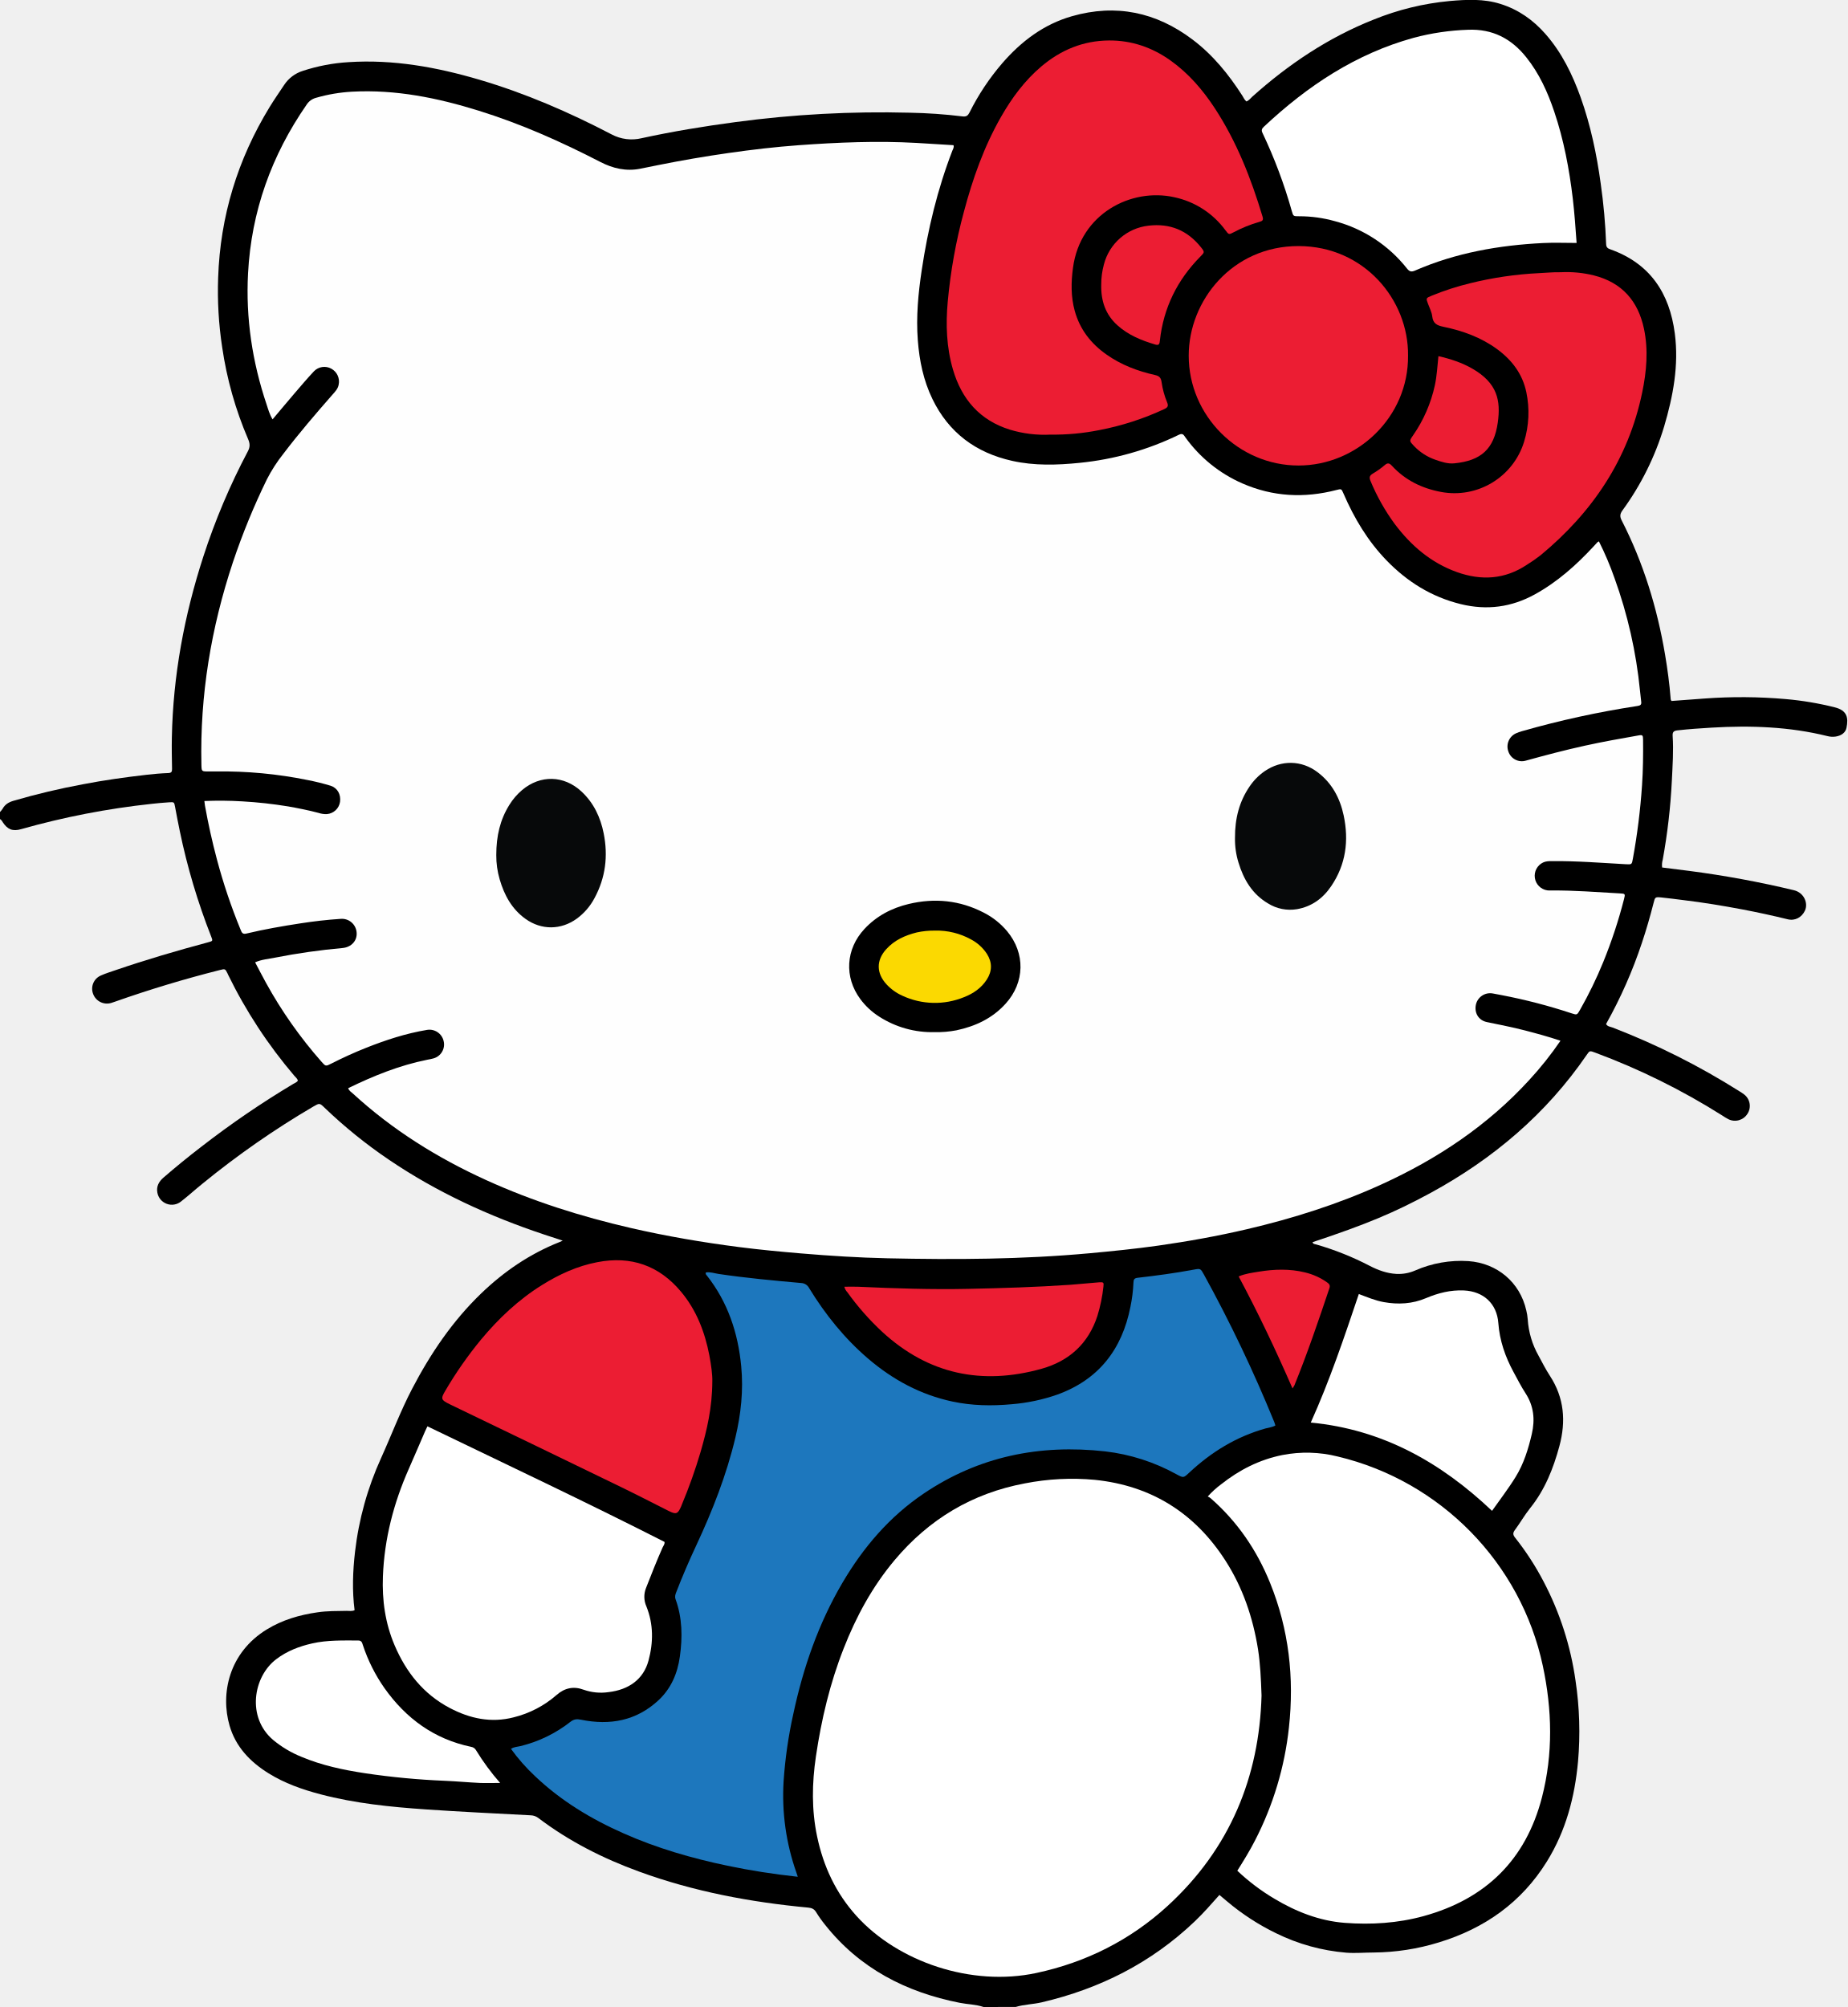
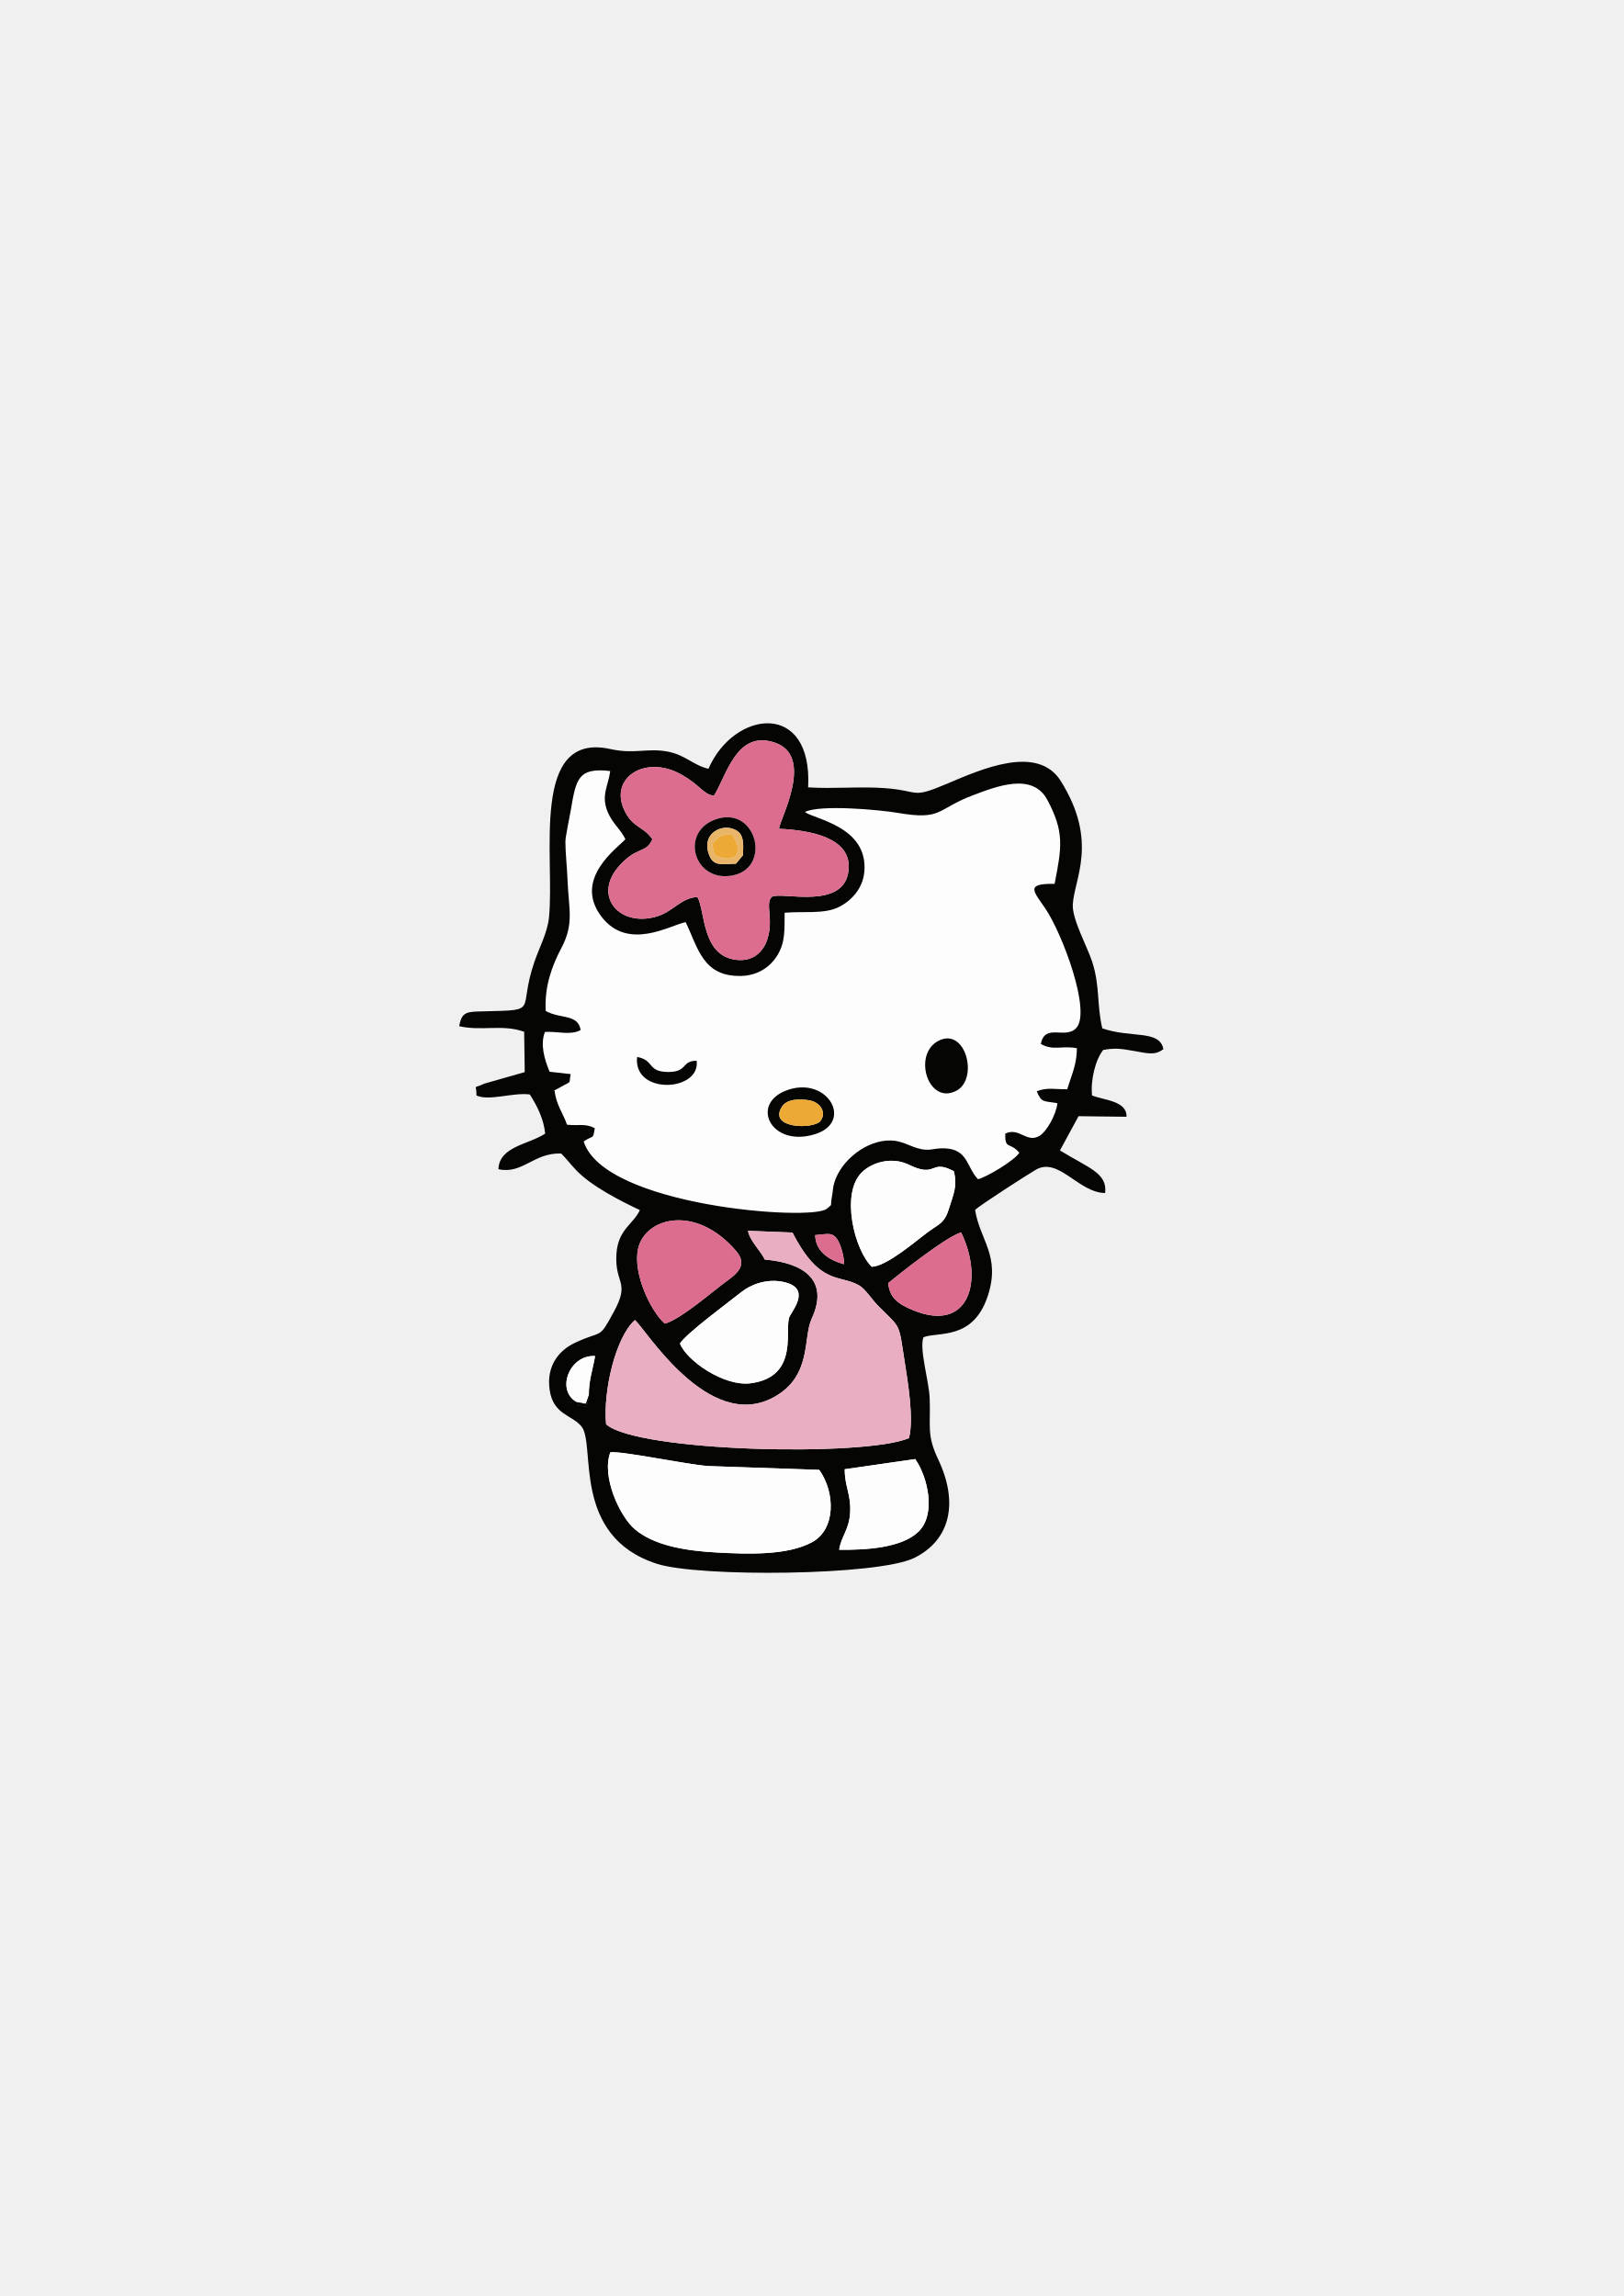
- <svg xmlns="http://www.w3.org/2000/svg" id="Layer_1" data-name="Layer 1" viewBox="0 0 1266.67 1376.15">
+ <svg xmlns="http://www.w3.org/2000/svg" xml:space="preserve" width="210mm" height="297mm" version="1.1" style="shape-rendering:geometricPrecision; text-rendering:geometricPrecision; image-rendering:optimizeQuality; fill-rule:evenodd; clip-rule:evenodd" viewBox="0 0 21000 29700">
  <defs>
-     <style>.cls-1{fill:#fefefe;}.cls-2{fill:#fff;}.cls-3{fill:#1d77bd;}.cls-4{fill:#ec1d33;}.cls-5{fill:#07090a;}.cls-6{fill:#fbd901;}</style>
+     <style type="text/css">
+    
+     .str0 {stroke:#050504;stroke-width:7.62;stroke-miterlimit:22.926}
+     .fil1 {fill:#050504}
+     .fil3 {fill:#DD6D8E}
+     .fil5 {fill:#E9B568}
+     .fil2 {fill:#EAAEC3}
+     .fil4 {fill:#ECA936}
+     .fil0 {fill:#FDFDFD}
+    
+   </style>
  </defs>
-   <path d="M733.69,1465.87c-5.31-1.81-11-1.8-16.39-2.88-36.9-7.3-68.57-23.58-92.32-53.52a81.39,81.39,0,0,1-6.09-8.59c-1.31-2.18-2.93-2.92-5.39-3.16-39.65-3.72-78.55-11-116.08-24.72-24.71-9-48-20.78-69-36.71a9,9,0,0,0-5.24-1.86c-24.09-1.29-48.19-2.4-72.26-4.07s-48.32-4.12-71.89-10.33c-12.53-3.3-24.68-7.56-35.73-14.46-12.58-7.85-22.43-18.11-26.64-32.66-6.3-21.76-.56-50,25.66-66,10.64-6.48,22.34-9.9,34.62-11.66,6.68-1,13.38-.87,20.09-1,1.72,0,3.5.39,5.37-.45-1.72-13.34-1.24-26.69.3-40.05a214.64,214.64,0,0,1,17.87-64.29c7.17-15.83,13.26-32.13,21.33-47.57,12.58-24.09,27.62-46.34,47.28-65.28,15.68-15.11,33.37-27.15,53.67-35.21.59-.24,1.15-.52,2.27-1-4.61-1.51-8.77-2.86-12.93-4.25-37.66-12.58-73.49-29-106.42-51.35a333.85,333.85,0,0,1-43.93-35.52c-3.44-3.31-3.45-3.31-7.81-.78a597,597,0,0,0-75.81,52.74c-5,4-9.71,8.33-14.75,12.25a10.07,10.07,0,0,1-16.32-6.09c-.76-4.16,1-7.41,4.09-10.13q12.7-11,26-21.21a632.1,632.1,0,0,1,63.23-43.2c1.06-.64,2.32-1,3.07-2.19-.43-1.45-1.62-2.32-2.52-3.38a329.92,329.92,0,0,1-45.31-69.12c-.14-.29-.24-.6-.38-.88-1.66-3.33-1.67-3.36-5.27-2.45q-36.37,9.17-71.76,21.64c-.9.31-1.79.66-2.71.92a10.12,10.12,0,0,1-12.46-6.12,9.86,9.86,0,0,1,5.43-12.73c3.19-1.42,6.54-2.46,9.85-3.59,20.94-7.17,42.16-13.4,63.53-19.12,3.28-.88,3.33-.92,2.15-3.91a442.15,442.15,0,0,1-21.55-72.37c-1.15-5.47-2.19-11-3.21-16.45-.64-3.42-.59-3.51-4.15-3.27q-6,.39-11.93,1.06a539.06,539.06,0,0,0-89.53,17.36c-5.73,1.65-9.3.26-12.62-4.84a5.5,5.5,0,0,0-1.85-2.12v-4.8A15.46,15.46,0,0,0,61,644.36c1.6-3,4.17-4.56,7.4-5.53a484.73,484.73,0,0,1,47.84-11.38c14.42-2.78,28.95-4.81,43.54-6.48,4.91-.57,9.86-1,14.8-1.18,2.13-.08,2.69-.79,2.65-2.82-.14-7.19-.27-14.39-.13-21.58.83-42.46,8.51-83.75,21.6-124.09a452.58,452.58,0,0,1,30.53-72.16c1.59-3,1.47-5.3.14-8.36a251.43,251.43,0,0,1-17.76-62.92,255.56,255.56,0,0,1-2.77-47.78c1.44-42.07,13.33-81,35.26-116.9,3.16-5.17,6.64-10.15,10-15.21a23.8,23.8,0,0,1,12.74-9.63,123.77,123.77,0,0,1,31.39-6c30.68-2,60.37,3.39,89.62,12,31.57,9.29,61.63,22.31,90.75,37.52a29.2,29.2,0,0,0,20.75,2.59c21.2-4.62,42.59-8.13,64.09-11A749.93,749.93,0,0,1,683,167a353,353,0,0,1,36.32,2.54c2.59.33,3.68-.61,4.73-2.69a163.94,163.94,0,0,1,22.49-33.82c13-15,28.44-26.68,47.76-32.2,30.16-8.62,57.75-2.8,82.65,16,14,10.54,24.8,23.89,34.19,38.52.84,1.31,1.4,2.84,2.79,3.93,1.71-.63,2.75-2.12,4-3.26,24.81-22.21,52.09-40.52,83.18-52.85a183.91,183.91,0,0,1,52.27-12.76c11.58-1,23.3-1.61,34.71,2,12.38,3.87,22.55,11.06,31,20.75,11.11,12.7,18.36,27.58,24,43.3,6.84,19.16,11,39,13.76,59.1a392.65,392.65,0,0,1,3.72,41.5c.07,2.27,1.08,3,2.87,3.62,27.22,9.67,40.63,30,44.23,57.73,2.84,21.83-1.17,42.93-7.33,63.76a190.48,190.48,0,0,1-28.62,57.59c-1.77,2.46-1.8,4.24-.48,6.81,14.88,29.07,24.32,59.91,29.75,92.05,1.68,9.93,3,19.89,3.81,29.93a2.47,2.47,0,0,0,.63,1.81c7.55-.56,15.17-1.14,22.79-1.69a345.85,345.85,0,0,1,55.56.4,214.47,214.47,0,0,1,33.46,5.62c8.66,2.16,9.53,7.17,8.15,14.06-.69,3.48-3.75,5.43-7.33,6a14,14,0,0,1-5.72-.3c-26.15-6.49-52.7-7.39-79.45-5.81-7.81.46-15.61,1-23.39,1.87-2.61.28-3.49,1.18-3.32,3.79.67,10.23-.06,20.45-.54,30.66a416.94,416.94,0,0,1-6.26,54.22,13.18,13.18,0,0,0-.41,5.36c6.15.77,12.3,1.5,18.45,2.32a685.73,685.73,0,0,1,71.91,13.26c7,1.7,9.91,8.93,7.56,14-2.14,4.57-6.75,7.17-11.78,5.94q-15.55-3.82-31.28-6.8c-13.32-2.51-26.68-4.72-40.15-6.34-5.07-.61-10.12-1.34-15.2-1.83-4.33-.42-4.33-.3-5.37,3.75-2.37,9.27-5,18.46-8.06,27.54a319.4,319.4,0,0,1-24.53,55.5c1,1.78,3,1.82,4.55,2.43A497.62,497.62,0,0,1,1252,838a32.72,32.72,0,0,1,3.18,2.14,9.89,9.89,0,0,1,2.28,13.31,10.11,10.11,0,0,1-13,3.71,45,45,0,0,1-4.51-2.72,468.84,468.84,0,0,0-86.84-42.94c-3.78-1.42-3.83-1.43-5.83,1.49-27.75,40.51-64.12,71.28-107,94.64-24.86,13.53-44.41,21.66-81,33.81.32,1.39,1.54,1.3,2.55,1.59a198.21,198.21,0,0,1,36.73,14.7c5.7,2.94,11.66,5.12,18.16,5.48a28.7,28.7,0,0,0,13-2.38,78.22,78.22,0,0,1,36.39-6.4c19.72,1.38,35.36,14.5,39.7,33.75a36.8,36.8,0,0,1,1,6.13,58.25,58.25,0,0,0,7.43,25c2.51,4.63,4.89,9.35,7.76,13.75,9.86,15.09,11.12,31.22,6.52,48.24-4.16,15.39-9.94,29.93-20.07,42.53-3.79,4.72-6.79,10.06-10.41,14.93-1.52,2.05-1.45,3.35.12,5.31a189,189,0,0,1,19.53,30.09,208.69,208.69,0,0,1,21.91,68,234.87,234.87,0,0,1,1.7,55.44c-2.24,24.3-8.33,47.46-21.29,68.4-17.44,28.19-42.77,46-74.15,55.58a155.87,155.87,0,0,1-44.76,6.93c-6.22,0-12.4.59-18.66.12a133.7,133.7,0,0,1-48.07-13.28,160.64,160.64,0,0,1-33.65-21.85l-5.31-4.46c-5.57,6.29-11,12.49-17,18.2-29.74,28.35-65.06,46.13-104.86,55.43-5.87,1.37-12,1.41-17.81,3.16Z" transform="translate(-59.26 -89.72)" />
-   <path class="cls-1" d="M1155.61,460.9A210.91,210.91,0,0,1,1166.28,486a317.77,317.77,0,0,1,17.51,77.3c.25,2.54.52,5.08.84,7.62.26,2.05-.62,2.57-2.63,2.88a638.47,638.47,0,0,0-79.27,17.31,25.79,25.79,0,0,0-4,1.45,9.94,9.94,0,0,0-5.19,12.47,9.72,9.72,0,0,0,11.86,6.27c13.5-3.72,27-7.3,40.73-10.31,12.13-2.67,24.36-4.85,36.6-7,2.83-.5,3.14-.22,3.17,3,.1,10.39,0,20.78-.71,31.15a446.63,446.63,0,0,1-6.28,50.36c-.74,4-.69,4-4.71,3.81-16.91-.94-33.8-2.32-50.75-2.14-2.08,0-4.12,0-6.08.92a10.1,10.1,0,0,0,2.9,19.13,21.08,21.08,0,0,0,2.87.08c15.67-.13,31.29,1.14,46.92,2,3.62.19,3.73.29,2.76,4a334,334,0,0,1-14.25,43.13,282.19,282.19,0,0,1-15.88,32.68c-2.06,3.6-2.07,3.64-5.74,2.44a381.69,381.69,0,0,0-48-12.49c-2-.39-4.06-.81-6.1-1.15a10,10,0,0,0-11.56,7.6c-1.24,5.64,1.74,10.8,7.43,12,8.71,1.86,17.48,3.48,26.11,5.74,8.11,2.11,16.19,4.29,24.44,7.08a234.62,234.62,0,0,1-21.4,26.9c-28.58,31.23-63,54.15-101.36,71.62-29.65,13.51-60.54,23.28-92.22,30.7-20.18,4.72-40.55,8.38-61,11.28-15.63,2.2-31.35,3.79-47.08,5.23-46.07,4.22-92.24,4.44-138.43,3.44-19.78-.43-39.55-1.68-59.3-3.35-14.15-1.2-28.3-2.53-42.37-4.34-25-3.21-49.78-7.43-74.34-13.09-34.05-7.84-67.2-18.31-99-32.77-33.49-15.22-64.37-34.46-91.54-59.41-1.16-1.06-2.63-1.86-3.22-3.68,17.35-8.47,35.16-15.66,54.18-19.49,1.41-.28,2.84-.51,4.21-.91a9.89,9.89,0,0,0,7.06-11.92,10,10,0,0,0-11.54-7.62c-14.36,2.4-28.11,6.9-41.59,12.25-8.14,3.23-16.11,6.87-23.92,10.84-3.81,1.94-3.86,1.93-6.72-1.31a301.9,301.9,0,0,1-38-54c-2.54-4.6-4.93-9.28-7.5-14.14,4.53-2,9.17-2.28,13.64-3.2a444.55,444.55,0,0,1,46.37-6.61c6-.59,10-5,9.61-10.44a10.13,10.13,0,0,0-11.08-9.54c-9.22.6-18.42,1.67-27.57,3.09-12.43,1.92-24.83,4.07-37.06,7-2.69.66-3.17-1-3.94-2.85A390.31,390.31,0,0,1,208,679q-4.86-18.25-8.2-36.88c-.17-.93-.24-1.88-.4-3.16a257.55,257.55,0,0,1,25.94.23,300.73,300.73,0,0,1,31.38,3.45c7.06,1.25,14.08,2.63,21,4.48a16.16,16.16,0,0,0,5.65.81,9.89,9.89,0,0,0,9.06-8.46c.66-5-1.72-9.46-6.5-11a160.92,160.92,0,0,0-15.75-3.9,294.28,294.28,0,0,0-62.8-5.89c-1.76,0-3.52,0-5.28,0-4.61,0-4.62,0-4.73-4.67C196.29,566.45,204,520.22,219,475.12a472.32,472.32,0,0,1,23.21-56.63,104.73,104.73,0,0,1,11.38-17.66c10.64-14,22.1-27.34,33.69-40.56,1.79-2,3.72-4,4.21-6.82a10.08,10.08,0,0,0-5.07-10.95,9.91,9.91,0,0,0-11.89,1.8c-4.49,4.77-8.72,9.79-13,14.76-5.08,5.93-10.08,11.93-15.37,18.2-2.06-3.38-3-6.86-4.1-10.21-9.83-29.21-14.36-59.21-12.71-90,2.26-42.38,16.06-80.79,40.18-115.61a11,11,0,0,1,6.34-4.63,110.61,110.61,0,0,1,24.93-4.23c29.73-1.58,58.37,4.22,86.57,13,29,9,56.62,21.29,83.56,35.2,8.59,4.44,17.6,6.53,27.27,4.64,4.22-.83,8.42-1.7,12.63-2.55q23.91-4.8,48-8.24c15.95-2.29,32-4.17,48-5.34,26.94-1.95,53.91-3.1,80.94-1.57,8.44.48,16.88,1,25.28,1.55.55,1.48-.32,2.61-.76,3.74-10.21,26.47-16.79,53.85-21,81.86-2.41,16-3.93,32-2.69,48.22,1.08,14,3.86,27.51,10,40.19,11.2,23.15,29.83,36.9,54.68,42.44,15.28,3.41,30.73,2.93,46.21,1.37a201,201,0,0,0,68.14-19.27c2.74-1.33,3.34.29,4.44,1.8a94.93,94.93,0,0,0,39,31.54c21,9.19,42.53,10.26,64.55,4.55,3.39-.87,3.42-.91,4.8,2.28,7.34,17,16.7,32.7,29.66,46.06,14.19,14.63,30.84,25,50.85,29.91,17.91,4.37,34.73,2.15,50.83-6.73,15.45-8.52,28.37-20.07,40.27-32.91.87-.94,1.72-1.89,2.6-2.82A4.87,4.87,0,0,1,1155.61,460.9Z" transform="translate(-59.26 -89.72)" />
-   <path class="cls-2" d="M924.29,1252.32c-1.53,55.69-21.59,105-64.38,144.22-25.72,23.55-56.11,38.75-90,46-44.46,9.56-94.8-7.57-123.28-39-14.2-15.68-22.78-34.07-27.09-54.63-3.83-18.22-3.53-36.47-.82-54.8,3.74-25.33,9.61-50.11,19-74,8.61-22,19.75-42.54,35-60.69,23.54-28,53.11-45.79,89.24-52.57a167.83,167.83,0,0,1,48.14-2.43c38.64,4,68.48,22.75,89.45,55.4,11.91,18.53,18.81,39,22.31,60.66C923.4,1230.45,923.88,1240.48,924.29,1252.32Z" transform="translate(-59.26 -89.72)" />
-   <path class="cls-3" d="M606.29,1376.58c-16.67-1.82-32.55-4.29-48.3-7.59-24.39-5.11-48.22-12-71.06-22.13-22.35-9.89-43.05-22.36-60.85-39.31a128.81,128.81,0,0,1-16.44-18.66c2.13-1.47,4.44-1.39,6.55-1.93a89.83,89.83,0,0,0,34.18-16.61c2.4-1.89,4.42-2.06,7.38-1.45,19.73,4,37.81.77,53-13.33,8.66-8.06,13.08-18.43,14.69-30,1.85-13.27,1.71-26.48-2.94-39.27-.7-1.92-.11-3.41.51-5,4.2-10.87,8.82-21.57,13.76-32.13,11.1-23.76,20.63-48.11,26.73-73.69,3.84-16.13,5.59-32.47,4-49-2.17-22.86-9.22-44-23.63-62.26a1.9,1.9,0,0,1-.64-2c2.93-.52,5.85.57,8.72,1,18.79,2.81,37.7,4.52,56.61,6.23a6.45,6.45,0,0,1,5.56,3.56c11.09,18.1,24.27,34.49,40.45,48.33,16.9,14.45,35.94,24.73,57.83,29.4,13.41,2.85,26.9,3.08,40.5,1.83a125.36,125.36,0,0,0,31.26-6.58c28.46-10.27,44.45-31,50.22-60.18a101.94,101.94,0,0,0,2.08-16.61c.06-2,.43-3.06,2.88-3.34,12.83-1.46,25.63-3.19,38.33-5.56,4.75-.88,4.8-.83,7.07,3.27A966,966,0,0,1,933,1064.75c.3.74.49,1.52.78,2.41-2.11,1.18-4.48,1.39-6.7,2-20.12,5.63-37.34,16.25-52.5,30.43-3.84,3.59-3.83,3.57-8.62,1a132.93,132.93,0,0,0-48.86-15.69c-44.89-5-86.72,3.41-124.47,28.92-23.48,15.85-41.43,36.89-55.71,61.17-16.44,27.94-26.89,58.15-33.65,89.73a307.89,307.89,0,0,0-6.7,46.4,158.58,158.58,0,0,0,8.81,62.69C605.63,1374.55,605.86,1375.3,606.29,1376.58Z" transform="translate(-59.26 -89.72)" />
-   <path class="cls-2" d="M907.67,1372.43c4.34-6.86,8.51-13.64,12.14-20.73a220.47,220.47,0,0,0,23.26-77.45c3.73-34.09,0-67.23-12.9-99.11-9.11-22.54-22.5-42.18-40.92-58.23a11.45,11.45,0,0,0-1.85-1.09,62.51,62.51,0,0,1,9.24-8.41c12.44-9.83,26.22-16.85,41.87-20a87.09,87.09,0,0,1,38,1c70.44,16.78,125.55,72.82,140.65,143.56,6.4,30,7.14,60.26-.61,90.21-11.1,42.86-38.64,69.67-81.14,81.37-17.74,4.87-35.91,6-54.1,4.62-17.4-1.35-33.42-7.67-48.36-16.63A143.86,143.86,0,0,1,907.67,1372.43Z" transform="translate(-59.26 -89.72)" />
-   <path class="cls-4" d="M779.59,387.73a81.73,81.73,0,0,1-27.82-3.39c-20.69-6.43-33.09-20.83-39.07-41.22-4.47-15.26-5-30.91-3.58-46.57a361,361,0,0,1,11.09-61.66c6-22.59,13.74-44.54,25.39-64.94,7.41-13,16.19-24.91,27.68-34.66,13.4-11.35,28.79-17.7,46.42-17.82,15.47-.1,29.5,4.71,42.11,13.68C874.24,140,884,151.35,892.28,164c15,22.93,24.87,48.14,32.7,74.25.71,2.4,0,3-2.15,3.6A90.48,90.48,0,0,0,905.12,249c-3.23,1.72-3.28,1.68-5.62-1.44a58.53,58.53,0,0,0-35-22.6C835,218.35,800,236.13,795,273.33c-1.34,9.91-1.49,19.75,1.18,29.46,3.48,12.72,11.09,22.51,21.75,30,10.07,7.12,21.4,11.4,33.31,14.07,3.11.69,4.09,2,4.52,4.93a56.54,56.54,0,0,0,3.79,13.82c1.13,2.64.21,3.61-2,4.63A189.47,189.47,0,0,1,813,384.64,160,160,0,0,1,779.59,387.73Z" transform="translate(-59.26 -89.72)" />
-   <path class="cls-2" d="M352.34,1067.72c54.37,26.25,108.81,51.91,162.55,79.23.35,1.47-.75,2.61-1.3,3.85-4.08,9.18-7.75,18.52-11.4,27.87a16.19,16.19,0,0,0,.3,12.54c4.91,12.18,4.79,24.73,1.45,37.14-3.45,12.81-13.49,20-27.46,21.63a35.9,35.9,0,0,1-17-1.65c-6.89-2.58-13.06-1.26-18.63,3.64a70.26,70.26,0,0,1-29.41,15.29c-15.49,4-30,.84-43.83-6.44-18-9.49-29.92-24.53-37.79-43-6.43-15.09-8.64-30.93-8-47.26,1-25.7,7.33-50.08,17.68-73.52,3.8-8.6,7.48-17.25,11.22-25.88C351.22,1070,351.77,1068.92,352.34,1067.72Z" transform="translate(-59.26 -89.72)" />
-   <path class="cls-2" d="M1140.33,256.3c-8,0-15.51-.32-23,.06-30.26,1.52-59.78,6.68-87.76,18.87-2.39,1-3.73.9-5.51-1.34a93.56,93.56,0,0,0-49.5-32.52A89.76,89.76,0,0,0,950,238c-3.88,0-3.93,0-4.93-3.44A338.5,338.5,0,0,0,925,181c-1-2-.55-3.08,1-4.49,29.73-27.86,62.9-49.94,102.64-60.88a165.39,165.39,0,0,1,37.26-5.5c16.71-.69,29.63,6,39.86,18.8,8.91,11.12,14.69,23.88,19.2,37.24,6.57,19.42,10.33,39.46,12.76,59.78C1138.85,235.74,1139.58,245.6,1140.33,256.3Z" transform="translate(-59.26 -89.72)" />
-   <path class="cls-4" d="M1129.36,276.38a78,78,0,0,1,22.88,2.2c19.15,4.88,30.24,17.46,34.28,36.56,3.09,14.67,1.78,29.28-1.23,43.75-9.5,45.7-34.06,82.08-69.64,111.53a110.8,110.8,0,0,1-9.43,6.56c-15.12,10.06-31.19,11-48,5-17.77-6.38-31.4-18.1-42.58-32.95A140.72,140.72,0,0,1,999,419.48c-1-2.44-.66-3.64,1.54-5a57.55,57.55,0,0,0,8.19-5.82c2.1-1.82,3.27-1.41,5,.47,9.1,9.86,20.52,15.44,33.62,17.9a49.94,49.94,0,0,0,56.94-34.34,68,68,0,0,0,1.55-34.1c-2.61-12.45-9.85-22-20-29.45-11-8.07-23.6-12.62-36.82-15.35-4.38-.9-7.14-2.21-7.69-7.13-.33-2.93-1.82-5.75-2.88-8.59-1.48-3.94-1.52-3.94,2.55-5.61a182.37,182.37,0,0,1,26.38-8.54A246.25,246.25,0,0,1,1114.6,277C1119.54,276.79,1124.47,276.24,1129.36,276.38Z" transform="translate(-59.26 -89.72)" />
-   <path class="cls-4" d="M547.69,1036.87c-.08,18.33-3.73,33.37-8,48.26a349.58,349.58,0,0,1-13,36.51c-.12.3-.21.61-.34.9-2.3,5.36-3.47,5.77-8.62,3.18-11-5.53-21.89-11.16-32.94-16.52q-57.69-28-115.44-55.79l-1.72-.84c-6-2.92-6.31-3.71-3-9.29A269.28,269.28,0,0,1,389,1008.35c12.13-14.59,25.79-27.5,42-37.58,11.73-7.32,24.17-13,37.83-15.61,23.07-4.47,42.31,2.24,57.37,20.21,10.61,12.66,16.36,27.65,19.47,43.72C546.94,1025.84,547.83,1032.64,547.69,1036.87Z" transform="translate(-59.26 -89.72)" />
-   <path class="cls-4" d="M1024.75,333.5c.4,42.36-35,75.43-75.12,75.41-41.11,0-75.29-34.1-75.28-75.33,0-37.66,29.87-75.27,75.46-75.14C994.66,258.56,1025.15,295.32,1024.75,333.5Z" transform="translate(-59.26 -89.72)" />
-   <path class="cls-2" d="M991,977c5.82,2.18,11.21,4.47,17,5.52,10,1.8,19.63,1.29,29.06-2.7,8.3-3.51,16.88-5.69,26-5.27,13.37.61,22.61,9,23.59,22.34.89,12.05,4.71,23.05,10.4,33.54,2.66,4.9,5.19,9.91,8.23,14.58,5.7,8.75,6.63,18.06,4.32,28-2.4,10.3-5.52,20.4-11.09,29.41-4.92,8-10.67,15.41-16.17,23.26-35.1-33.26-75.12-55.85-124.3-60.54C970.94,1036.57,980.93,1006.87,991,977Z" transform="translate(-59.26 -89.72)" />
-   <path class="cls-2" d="M402.19,1312.24c-5.1,0-9.52.17-13.92,0-8-.38-15.93-1.13-23.9-1.47a512.26,512.26,0,0,1-54.76-5.18c-14.95-2.26-29.74-5.39-43.78-11.31a73.46,73.46,0,0,1-19.2-11.45c-18.34-15.48-13.82-43.37,2-55.41,7.4-5.65,15.8-8.84,24.73-10.86,10.37-2.35,20.93-2,31.46-2,2.51,0,2.72,1.58,3.29,3.25a113.26,113.26,0,0,0,14.76,29.4c14.79,20.86,34.13,35,59.5,40.29a4.66,4.66,0,0,1,3.34,2.37A162.43,162.43,0,0,0,402.19,1312.24Z" transform="translate(-59.26 -89.72)" />
-   <path class="cls-4" d="M638.22,972c3.28,0,6.3-.12,9.31,0,25.21,1.16,50.43,2,75.67,1.46,23.3-.47,46.6-1.2,69.86-2.79,6.69-.46,13.35-1.23,20-1.71,2.86-.2,3.16.18,2.82,2.87a107.15,107.15,0,0,1-4.12,20.11c-6.17,19.06-19.38,31-38.25,36.3-40.9,11.46-77.63,3.83-109.3-25.29a181.13,181.13,0,0,1-24-27.27A8,8,0,0,1,638.22,972Z" transform="translate(-59.26 -89.72)" />
-   <path class="cls-4" d="M814.37,284.89A51.61,51.61,0,0,1,816.21,271a35.69,35.69,0,0,1,30.6-26.55q22-2.58,35.85,14.71c2.74,3.42,2.64,3.48-.33,6.5-15.8,16-25.25,35.07-27.74,57.48-.22,1.92-.31,3.65-3,2.87-9.56-2.82-18.69-6.51-26.21-13.32C817.29,305.37,814.11,296,814.37,284.89Z" transform="translate(-59.26 -89.72)" />
-   <path class="cls-4" d="M1045.58,333.92c8.45,1.93,16.14,4.48,23.26,8.57,17.2,9.9,19.57,21.87,17.43,37-2.57,18.12-11.43,26.11-29.76,27.93-4.55.45-8.82-1-13-2.45a36.75,36.75,0,0,1-14.75-9.51c-3.18-3.38-3.22-3.38-.62-7.15a95.83,95.83,0,0,0,15-34.45C1044.52,347.45,1044.84,340.9,1045.58,333.92Z" transform="translate(-59.26 -89.72)" />
-   <path class="cls-4" d="M945.53,1041.74C934,1015.28,922,990,908.6,964.94c4.72-2,9.28-2.51,13.73-3.25,10.62-1.75,21.27-2.1,31.84.51a43.8,43.8,0,0,1,15.15,6.88c1.42,1,2.17,1.94,1.5,3.95-7.51,22.38-15.11,44.72-24,66.59C946.63,1040.05,946.33,1040.42,945.53,1041.74Z" transform="translate(-59.26 -89.72)" />
-   <path class="cls-5" d="M906.08,664.35c-.08-13.57,3-25.1,10.06-35.44a39.87,39.87,0,0,1,10.4-10.48c11.35-7.74,25.16-7.53,36.14.75,9.9,7.46,15.39,17.75,17.92,29.65,3.68,17.29,1.51,33.7-8.57,48.54-5.66,8.34-13.29,14-23.56,15.77a28.51,28.51,0,0,1-19.7-3.95c-10.81-6.35-16.75-16.36-20.28-28A53.78,53.78,0,0,1,906.08,664.35Z" transform="translate(-59.26 -89.72)" />
-   <path class="cls-5" d="M399.55,676c0-13.1,2.64-24.27,9-34.44a42.73,42.73,0,0,1,8.7-10.12c12.55-10.57,28.72-10.17,40.73,1,8.37,7.79,13,17.61,15.21,28.65,3.12,15.55,1.3,30.47-6.31,44.5a41.29,41.29,0,0,1-12.08,14c-10.85,7.89-24.29,8-35.2.19-9.38-6.72-14.56-16.28-17.71-27.08A57.92,57.92,0,0,1,399.55,676Z" transform="translate(-59.26 -89.72)" />
-   <path d="M700.21,797.43a67.09,67.09,0,0,1-38.08-10.62,48.32,48.32,0,0,1-12.93-12C638,759.71,639.15,740.48,652,726.68c8.32-8.91,18.62-14.32,30.34-17.12,17.85-4.27,35.08-2.54,51.48,5.94a51.14,51.14,0,0,1,16,12.72c12.6,15.12,12.21,35.1-1,49.69C739.71,788,728.05,793.43,715,796.2A70.88,70.88,0,0,1,700.21,797.43Z" transform="translate(-59.26 -89.72)" />
-   <path class="cls-6" d="M700.3,727.81a48.61,48.61,0,0,1,24.81,6.06,29.42,29.42,0,0,1,10.88,9.9c3.68,5.84,3.67,11.75-.06,17.57s-9.27,9.63-15.65,12.11a52.83,52.83,0,0,1-42.29-1,33.23,33.23,0,0,1-10.83-7.77c-7-7.55-7.19-16.38-.29-24.05,5.66-6.29,13-9.57,21.08-11.58A55.8,55.8,0,0,1,700.3,727.81Z" transform="translate(-59.26 -89.72)" />
+   <g id="Layer_x0020_1">
+     <g id="_2647393010160">
+       <path class="fil0" d="M10199.02 14095.47c509.8,-166.04 839.9,417.55 345.03,574.56 -577.63,183.26 -861.15,-406.46 -345.03,-574.56zm1931.88 -628.35c357.62,-195.01 529.69,487.07 240.78,640.86 -365.34,194.48 -570.17,-461.23 -240.78,-640.86zm-3497.61 399.42c269.13,3.91 173.76,-146.17 376.63,-144.96 52.69,401.17 -824.14,447.09 -769.83,-49.11 224.14,40.17 130.34,190.26 393.2,194.07zm-1575.28 -789.18c186.37,106.9 417.39,33.94 451.67,246.83 -130.27,70.86 -288.85,16.01 -461.36,23.92 -64.62,159.59 -6.78,357.67 60.01,515.59l272.54 30.62c-29.38,141.28 28.4,76.23 -131.2,167.67 -199.91,114.54 3.3,-17.47 -77.37,37.95 17.88,192.56 111.73,299.47 160.85,448.98 157.8,16.11 234.28,-19.89 359.4,44.68 -26.62,157.15 -11.8,81.55 -143.7,171.6 260.81,838.89 2952,1033.97 3143.58,871.32 86.46,-75.12 39.83,-12.14 67.77,-158.3 15.08,-78.88 7.85,-102.48 29.69,-177.33 85.63,-293.56 422.02,-555.84 730.86,-548.22 139.87,3.45 239.08,69.11 344.98,99.86 167.9,48.74 194.26,-5.76 358.37,2.33 298.24,14.71 275.62,243.63 424.35,398.72 101.95,-21 478.59,-244.12 534.49,-342.62 -121.77,-145.36 -185.23,-31.57 -182.1,-246.83 183.6,-88.33 278.38,131.38 447.39,26.48 90.26,-56.02 213.26,-274.57 227.6,-420.48 -183.54,-30.52 -205.56,-4.99 -267.15,-154.52 136.47,-51.7 223.63,-24.24 393.92,-25.23 58.39,-192.12 123.47,-314.77 125.64,-531.21 -195.84,-37.17 -307.16,36.5 -466.28,-54.76 50.93,-275.81 320.95,-52.22 460.13,-209.21 191.28,-215.77 -179.52,-1215.49 -404.66,-1546.74 -147.78,-217.43 -264.91,-323.09 122.05,-314.77 94.49,-478.52 127.02,-674.98 -94.36,-1087.85 -191.46,-357.06 -652.67,-176.15 -968.15,-56.14 -468.11,178.06 -387.81,323.52 -961.08,225.85 -244.08,-41.59 -1012.49,-110.49 -1205.21,-12.27 105.54,91.13 820.98,182.83 767.85,774.56 -19.81,220.67 -172.71,377.9 -331.25,456.06 -189.8,93.57 -456.27,50.97 -699.42,72.88 -2.45,225.44 11.91,388.87 -104.14,567.22 -80.4,123.57 -231.88,245.16 -459.61,250.15 -493.48,10.82 -554.49,-360.21 -715.97,-695.95 -200.51,38.74 -747.57,381.06 -1091.37,-74.01 -367.56,-486.52 213.7,-888.31 312,-998.29 -63.08,-132.23 -163.86,-198.4 -228.69,-351.78 -91.38,-216.15 9.46,-341.33 31.57,-530.6 -419.56,-48.36 -440.93,107.31 -510.01,508.94 -14.54,84.53 -68.91,343.56 -69.41,404.1 -0.99,119.43 22.36,348.53 27.95,498.59 14.11,379.23 88.6,559.67 -81.52,881.27 -121.79,230.22 -218.9,498.55 -200.65,810.94z" />
+       <path class="fil1" d="M10925.26 19005.18l911.96 -131.49c163.98,236.07 273.37,718.01 39.41,941.67 -214.61,205.17 -661.46,235.98 -1023.37,231.79 26.72,-179.5 128.84,-253.15 141.98,-482.45 13.39,-233.5 -71.07,-333.4 -69.98,-559.52zm-3031.64 -218.63c146.63,-20.5 985.01,157.75 1266.59,177.44l1435.17 49.53c208.76,291.46 216.93,771.41 -96.62,937.95 -318.6,169.22 -815.66,153.78 -1232.34,130.8 -408.71,-22.54 -811.84,-91.52 -1058.05,-302.88 -192.81,-165.52 -432.05,-679.65 -314.75,-992.84zm-277.48 -728.73l-26.59 134.23c-198.81,-10.35 -67.98,-6.03 -118.17,-49.68 -290.24,-140.98 -113.96,-622.22 225.44,-601.21 -29.61,172.57 -86.23,328.27 -80.68,516.66zm1178.15 -678.57c72.1,-124.25 636.65,-540.24 794.03,-665.95 122.45,-97.81 329.49,-177.39 545.22,-130.65 345.61,74.89 141.69,332.6 80.63,443.22 -81.22,147.15 140.61,781.08 -504.36,867.41 -345.17,46.2 -831.41,-294 -915.52,-514.03zm2692.89 -782.02c153.99,-125.6 753.93,-602.84 943.53,-655.42 298.62,618.26 105.73,1304.97 -620.62,1006.88 -186.32,-76.47 -304.07,-156.14 -322.91,-351.46zm-2889.14 524.02c-177.09,-152.81 -417.29,-646.35 -345.27,-968.78 89.66,-401.47 739.25,-580.89 1264.6,25.53 167.42,193.25 -1.84,307.72 -131.77,403.54 -164.08,121 -597.86,495.71 -787.56,539.71zm1945.02 -1144.42c168.77,-13.55 228.92,-46.98 297.93,76.11 41,73.14 75.57,209.59 75.9,300.09 -215.2,-57.88 -369.59,-178.17 -373.83,-376.2zm-868.32 -55.93l574.89 22.74c355.32,693.01 610.49,538.18 861.35,683.52 85.54,49.56 156.13,173.6 254.94,272.74 289.4,290.37 254.74,201.08 334.48,713.36 41.67,267.76 120.72,733.02 56.07,989.59 -575.03,246 -3519.33,177.35 -3917.4,-178.99 -41.02,-425.87 121.18,-1123.78 371.54,-1347.78 114.41,74.31 950.05,1482.19 1812.56,989.1 479.05,-273.87 361.38,-762.65 473.88,-1005.36 240.05,-517.85 -131.09,-727.5 -605.16,-766.34 -52.41,-110.23 -199.92,-249.92 -217.15,-372.58zm1600.09 465.55c-224.18,-217.99 -404.14,-944.57 -131.21,-1218.53 136.51,-137.02 394.74,-207.13 611.33,-101.51 368.73,179.81 267.21,-80.6 581.31,83.04 50.29,197.45 -9.68,308.9 -60.5,477.91 -60.65,201.69 -128.57,201.12 -284.7,317.4 -147.08,109.55 -522.35,435.17 -716.23,441.69zm-2042.81 -6091.27c164.07,-252.77 288.5,-859.79 790.86,-688.49 516.25,176.03 63.26,990.88 51.76,1114.06 388.33,17.77 928.38,106.64 901.93,516.57 -35.6,551.95 -872.99,290.54 -993.61,363.26 -91.88,83.67 25.48,285.26 -58.17,547.45 -50.37,157.89 -179.76,296.97 -408.73,267.17 -442.61,-57.61 -392.11,-624.7 -496.02,-812.02 -207.92,10 -313.92,184.86 -514.3,248.51 -487.28,154.76 -856.39,-261.1 -488.79,-660.77 230.15,-250.25 338.62,-146.17 420.37,-335.02 -123.36,-177.82 -258.03,-141.94 -368.16,-387.86 -183.72,-410.21 277.86,-705.31 735,-453.12 256.85,141.7 279.67,252.62 427.86,280.26zm-2174.01 2782.18c-18.25,-312.39 78.86,-580.72 200.65,-810.94 170.12,-321.6 95.63,-502.04 81.52,-881.27 -5.59,-150.06 -28.94,-379.16 -27.95,-498.59 0.5,-60.54 54.87,-319.57 69.41,-404.1 69.08,-401.63 90.45,-557.3 510.01,-508.94 -22.11,189.27 -122.95,314.45 -31.57,530.6 64.83,153.38 165.61,219.55 228.69,351.78 -98.3,109.98 -679.56,511.77 -312,998.29 343.8,455.07 890.86,112.75 1091.37,74.01 161.48,335.74 222.49,706.77 715.97,695.95 227.73,-4.99 379.21,-126.58 459.61,-250.15 116.05,-178.35 101.69,-341.78 104.14,-567.22 243.15,-21.91 509.62,20.69 699.42,-72.88 158.54,-78.16 311.44,-235.39 331.25,-456.06 53.13,-591.73 -662.31,-683.43 -767.85,-774.56 192.72,-98.22 961.13,-29.32 1205.21,12.27 573.27,97.67 492.97,-47.79 961.08,-225.85 315.48,-120.01 776.69,-300.92 968.15,56.14 221.38,412.87 188.85,609.33 94.36,1087.85 -386.96,-8.32 -269.83,97.34 -122.05,314.77 225.14,331.25 595.94,1330.97 404.66,1546.74 -139.18,156.99 -409.2,-66.6 -460.13,209.21 159.12,91.26 270.44,17.59 466.28,54.76 -2.17,216.44 -67.25,339.09 -125.64,531.21 -170.29,0.99 -257.45,-26.47 -393.92,25.23 61.59,149.53 83.61,124 267.15,154.52 -14.34,145.91 -137.34,364.46 -227.6,420.48 -169.01,104.9 -263.79,-114.81 -447.39,-26.48 -3.13,215.26 60.33,101.47 182.1,246.83 -55.9,98.5 -432.54,321.62 -534.49,342.62 -148.73,-155.09 -126.11,-384.01 -424.35,-398.72 -164.11,-8.09 -190.47,46.41 -358.37,-2.33 -105.9,-30.75 -205.11,-96.41 -344.98,-99.86 -308.84,-7.62 -645.23,254.66 -730.86,548.22 -21.84,74.85 -14.61,98.45 -29.69,177.33 -27.94,146.16 18.69,83.18 -67.77,158.3 -191.58,162.65 -2882.77,-32.43 -3143.58,-871.32 131.9,-90.05 117.08,-14.45 143.7,-171.6 -125.12,-64.57 -201.6,-28.57 -359.4,-44.68 -49.12,-149.51 -142.97,-256.42 -160.85,-448.98 80.67,-55.42 -122.54,76.59 77.37,-37.95 159.6,-91.44 101.82,-26.39 131.2,-167.67l-272.54 -30.62c-66.79,-157.92 -124.63,-356 -60.01,-515.59 172.51,-7.91 331.09,46.94 461.36,-23.92 -34.28,-212.89 -265.3,-139.93 -451.67,-246.83zm2104.65 -3133.03c-194.2,-43.29 -298.18,-179.92 -530.44,-222.73 -264.01,-48.67 -426.49,37.03 -736.55,-31.89 -1050.04,-233.4 -715.95,1401.04 -795.76,2180.76 -19.87,194.1 -128.74,396.13 -189.66,575.35 -218.19,641.86 78.71,618.18 -638.74,636.19 -225.71,5.67 -299.11,-4.31 -332.35,192.38 292.67,66.52 557.65,-28.64 839.94,71.94l7.56 522.14 -524.75 149.55c-159.89,77.32 -95.88,-9.16 -99.78,152.45 162.11,76.23 471.87,-41.72 689.96,-12.99 96.2,148.13 182.28,323.65 198.61,506.65 -211.06,140.37 -593.47,163.85 -604.52,460.18 311.84,68.67 455.92,-216.01 811.82,-203.09 64.42,62.99 120.52,139.07 196.33,218.07 198.49,206.84 566.66,393.23 821.27,513.8 -83.11,183.49 -282.13,246.76 -302.99,566.51 -25.51,390.98 182.4,352.93 -32.39,747.04 -206.57,379.01 -133.16,226.71 -510.78,406.85 -190.24,90.76 -366.39,285.71 -320.77,604.31 46.91,327.68 292,322.42 413.65,476.6 186.52,236.38 -138.44,1417.81 975.77,1774.76 543.77,174.21 2858.43,154.49 3326.27,-76.77 469.81,-232.23 574.19,-717.42 310.38,-1272.62 -154.08,-324.28 -96.54,-428.44 -111.04,-796.24 -8.56,-217.1 -138.23,-641.42 -79.67,-785.63 184.88,-75.2 640.29,46.95 831.36,-534.32 169.86,-516.74 -102.71,-722.24 -163.98,-1112.14 45,-51.28 696.45,-469.6 787.06,-521.34 292.83,-167.19 550.04,298.05 894.59,302.38 31.44,-261.16 -217.15,-323.67 -584.22,-551.23l240.64 -442.83 620.09 7.52c9.06,-206.36 -296.03,-214.37 -445.7,-275.47 -21.1,-201.78 44.79,-465.17 144.74,-589.04 168,-29.72 235.43,-13.63 400.29,13.74 161.86,26.88 265.75,63.46 377.69,-24.15 -47.9,-254.13 -418.33,-139.2 -790.39,-268.82 -72.24,-306.15 -28.73,-546.07 -130.27,-860.68 -61.76,-191.36 -259.5,-547.71 -251.14,-738.15 14.5,-330.22 338.47,-813.22 -155.79,-1601.1 -301.49,-480.6 -1037.97,-147.29 -1471.38,36.06 -471.03,199.26 -338.2,91.75 -800.68,56.88 -323.27,-24.37 -660.73,11.04 -995.08,-10.22 60.82,-1125.7 -957.47,-1002.69 -1289.2,-240.66z" />
+       <path class="fil2" d="M10249.63 15943.64l-574.89 -22.74c17.23,122.66 164.74,262.35 217.15,372.58 474.07,38.84 845.21,248.49 605.16,766.34 -112.5,242.71 5.17,731.49 -473.88,1005.36 -862.51,493.09 -1698.15,-914.79 -1812.56,-989.1 -250.36,224 -412.56,921.91 -371.54,1347.78 398.07,356.34 3342.37,424.99 3917.4,178.99 64.65,-256.57 -14.4,-721.83 -56.07,-989.59 -79.74,-512.28 -45.08,-422.99 -334.48,-713.36 -98.81,-99.14 -169.4,-223.18 -254.94,-272.74 -250.86,-145.34 -506.03,9.49 -861.35,-683.52z" />
+       <path class="fil3" d="M9288.64 10588.63c502.09,-141.91 686.73,637.64 188.06,735.2 -513.43,100.46 -699.01,-590.8 -188.06,-735.2zm-56.62 -293.45c-148.19,-27.64 -171.01,-138.56 -427.86,-280.26 -457.14,-252.19 -918.72,42.91 -735,453.12 110.13,245.92 244.8,210.04 368.16,387.86 -81.75,188.85 -190.22,84.77 -420.37,335.02 -367.6,399.67 1.51,815.53 488.79,660.77 200.38,-63.65 306.38,-238.51 514.3,-248.51 103.91,187.32 53.41,754.41 496.02,812.02 228.97,29.8 358.36,-109.28 408.73,-267.17 83.65,-262.19 -33.71,-463.78 58.17,-547.45 120.62,-72.72 958.01,188.69 993.61,-363.26 26.45,-409.93 -513.6,-498.8 -901.93,-516.57 11.5,-123.18 464.49,-938.03 -51.76,-1114.06 -502.36,-171.3 -626.79,435.72 -790.86,688.49z" />
+       <path class="fil0" d="M9266.42 20082.27c416.68,22.98 913.74,38.42 1232.34,-130.8 313.55,-166.54 305.38,-646.49 96.62,-937.95l-1435.17 -49.53c-281.58,-19.69 -1119.96,-197.94 -1266.59,-177.44 -117.3,313.19 121.94,827.32 314.75,992.84 246.21,211.36 649.34,280.34 1058.05,302.88z" />
+       <path class="fil0" d="M8794.29 17379.25c84.11,220.03 570.35,560.23 915.52,514.03 644.97,-86.33 423.14,-720.26 504.36,-867.41 61.06,-110.62 264.98,-368.33 -80.63,-443.22 -215.73,-46.74 -422.77,32.84 -545.22,130.65 -157.38,125.71 -721.93,541.7 -794.03,665.95z" />
+       <path class="fil0" d="M11274.83 16386.45c193.88,-6.52 569.15,-332.14 716.23,-441.69 156.13,-116.28 224.05,-115.71 284.7,-317.4 50.82,-169.01 110.79,-280.46 60.5,-477.91 -314.1,-163.64 -212.58,96.77 -581.31,-83.04 -216.59,-105.62 -474.82,-35.51 -611.33,101.51 -272.93,273.96 -92.97,1000.54 131.21,1218.53z" />
+       <path class="fil3" d="M8598.04 17121.25c189.7,-44 623.48,-418.71 787.56,-539.71 129.93,-95.82 299.19,-210.29 131.77,-403.54 -525.35,-606.42 -1174.94,-427 -1264.6,-25.53 -72.02,322.43 168.18,815.97 345.27,968.78z" />
+       <path class="fil0" d="M10925.26 19005.18c-1.09,226.12 83.37,326.02 69.98,559.52 -13.14,229.3 -115.26,302.95 -141.98,482.45 361.91,4.19 808.76,-26.62 1023.37,-231.79 233.96,-223.66 124.57,-705.6 -39.41,-941.67l-911.96 131.49z" />
+       <path class="fil3" d="M11487.18 16597.23c18.84,195.32 136.59,274.99 322.91,351.46 726.35,298.09 919.24,-388.62 620.62,-1006.88 -189.6,52.58 -789.54,529.82 -943.53,655.42z" />
+       <path class="fil1" d="M12130.9 13467.12c-329.39,179.63 -124.56,835.34 240.78,640.86 288.91,-153.79 116.84,-835.87 -240.78,-640.86z" />
+       <path class="fil1" d="M9518.44 11172.36c-167.73,2.34 -279.25,36.36 -337.25,-90.43 -141.35,-308.98 190.2,-459.24 362.92,-326.08 81.74,63.02 69.52,185.75 64.27,307.74l-89.94 108.77zm-229.8 -583.73c-510.95,144.4 -325.37,835.66 188.06,735.2 498.67,-97.56 314.03,-877.11 -188.06,-735.2z" />
+       <path class="fil1" d="M10612.91 14498.22c-83.94,113.89 -686.8,105.04 -498.73,-183.94 66.3,-101.88 227.15,-100.79 351.72,-81.3 136.18,21.31 230.47,152.01 147.01,265.24zm-413.89 -402.75c-516.12,168.1 -232.6,757.82 345.03,574.56 494.87,-157.01 164.77,-740.6 -345.03,-574.56z" />
+       <path class="fil4" d="M10612.91 14498.22c83.46,-113.23 -10.83,-243.93 -147.01,-265.24 -124.57,-19.49 -285.42,-20.58 -351.72,81.3 -188.07,288.98 414.79,297.83 498.73,183.94z" />
+       <path class="fil0" d="M7471.38 18142.37l108.22 20.17 36.54 -104.72c-5.55,-188.39 51.07,-344.09 80.68,-516.66 -339.4,-21.01 -515.68,460.23 -225.44,601.21z" />
+       <path class="fil1" d="M9009.92 13721.58c-202.87,-1.21 -107.5,148.87 -376.63,144.96 -262.86,-3.81 -169.06,-153.9 -393.2,-194.07 -54.31,496.2 822.52,450.28 769.83,49.11z" />
+       <path class="fil5" d="M9212.5 10926.42c39.69,-56.5 7.63,-26.03 54.76,-70.26 81.72,-76.69 141.17,-57.1 204.48,-56.32 142.42,213.44 69.11,391.48 -229.03,261.89l-30.21 -135.31zm305.94 245.94l89.94 -108.77c5.25,-121.99 17.47,-244.72 -64.27,-307.74 -172.72,-133.16 -504.27,17.1 -362.92,326.08 58,126.79 169.52,92.77 337.25,90.43z" />
+       <path class="fil3" d="M10840.99 16052.94c-69.01,-123.09 -129.16,-89.66 -297.93,-76.11 4.24,198.03 158.63,318.32 373.83,376.2 -0.33,-90.5 -34.9,-226.95 -75.9,-300.09z" />
+       <path class="fil4" d="M9212.5 10926.42l30.21 135.31c298.14,129.59 371.45,-48.45 229.03,-261.89 -63.31,-0.78 -122.76,-20.37 -204.48,56.32 -47.13,44.23 -15.07,13.76 -54.76,70.26z" />
+       <path class="fil1 str0" d="M7471.38 18142.37c50.19,43.65 -80.64,39.33 118.17,49.68l26.59 -134.23 -36.54 104.72 -108.22 -20.17z" />
+     </g>
+   </g>
</svg>
